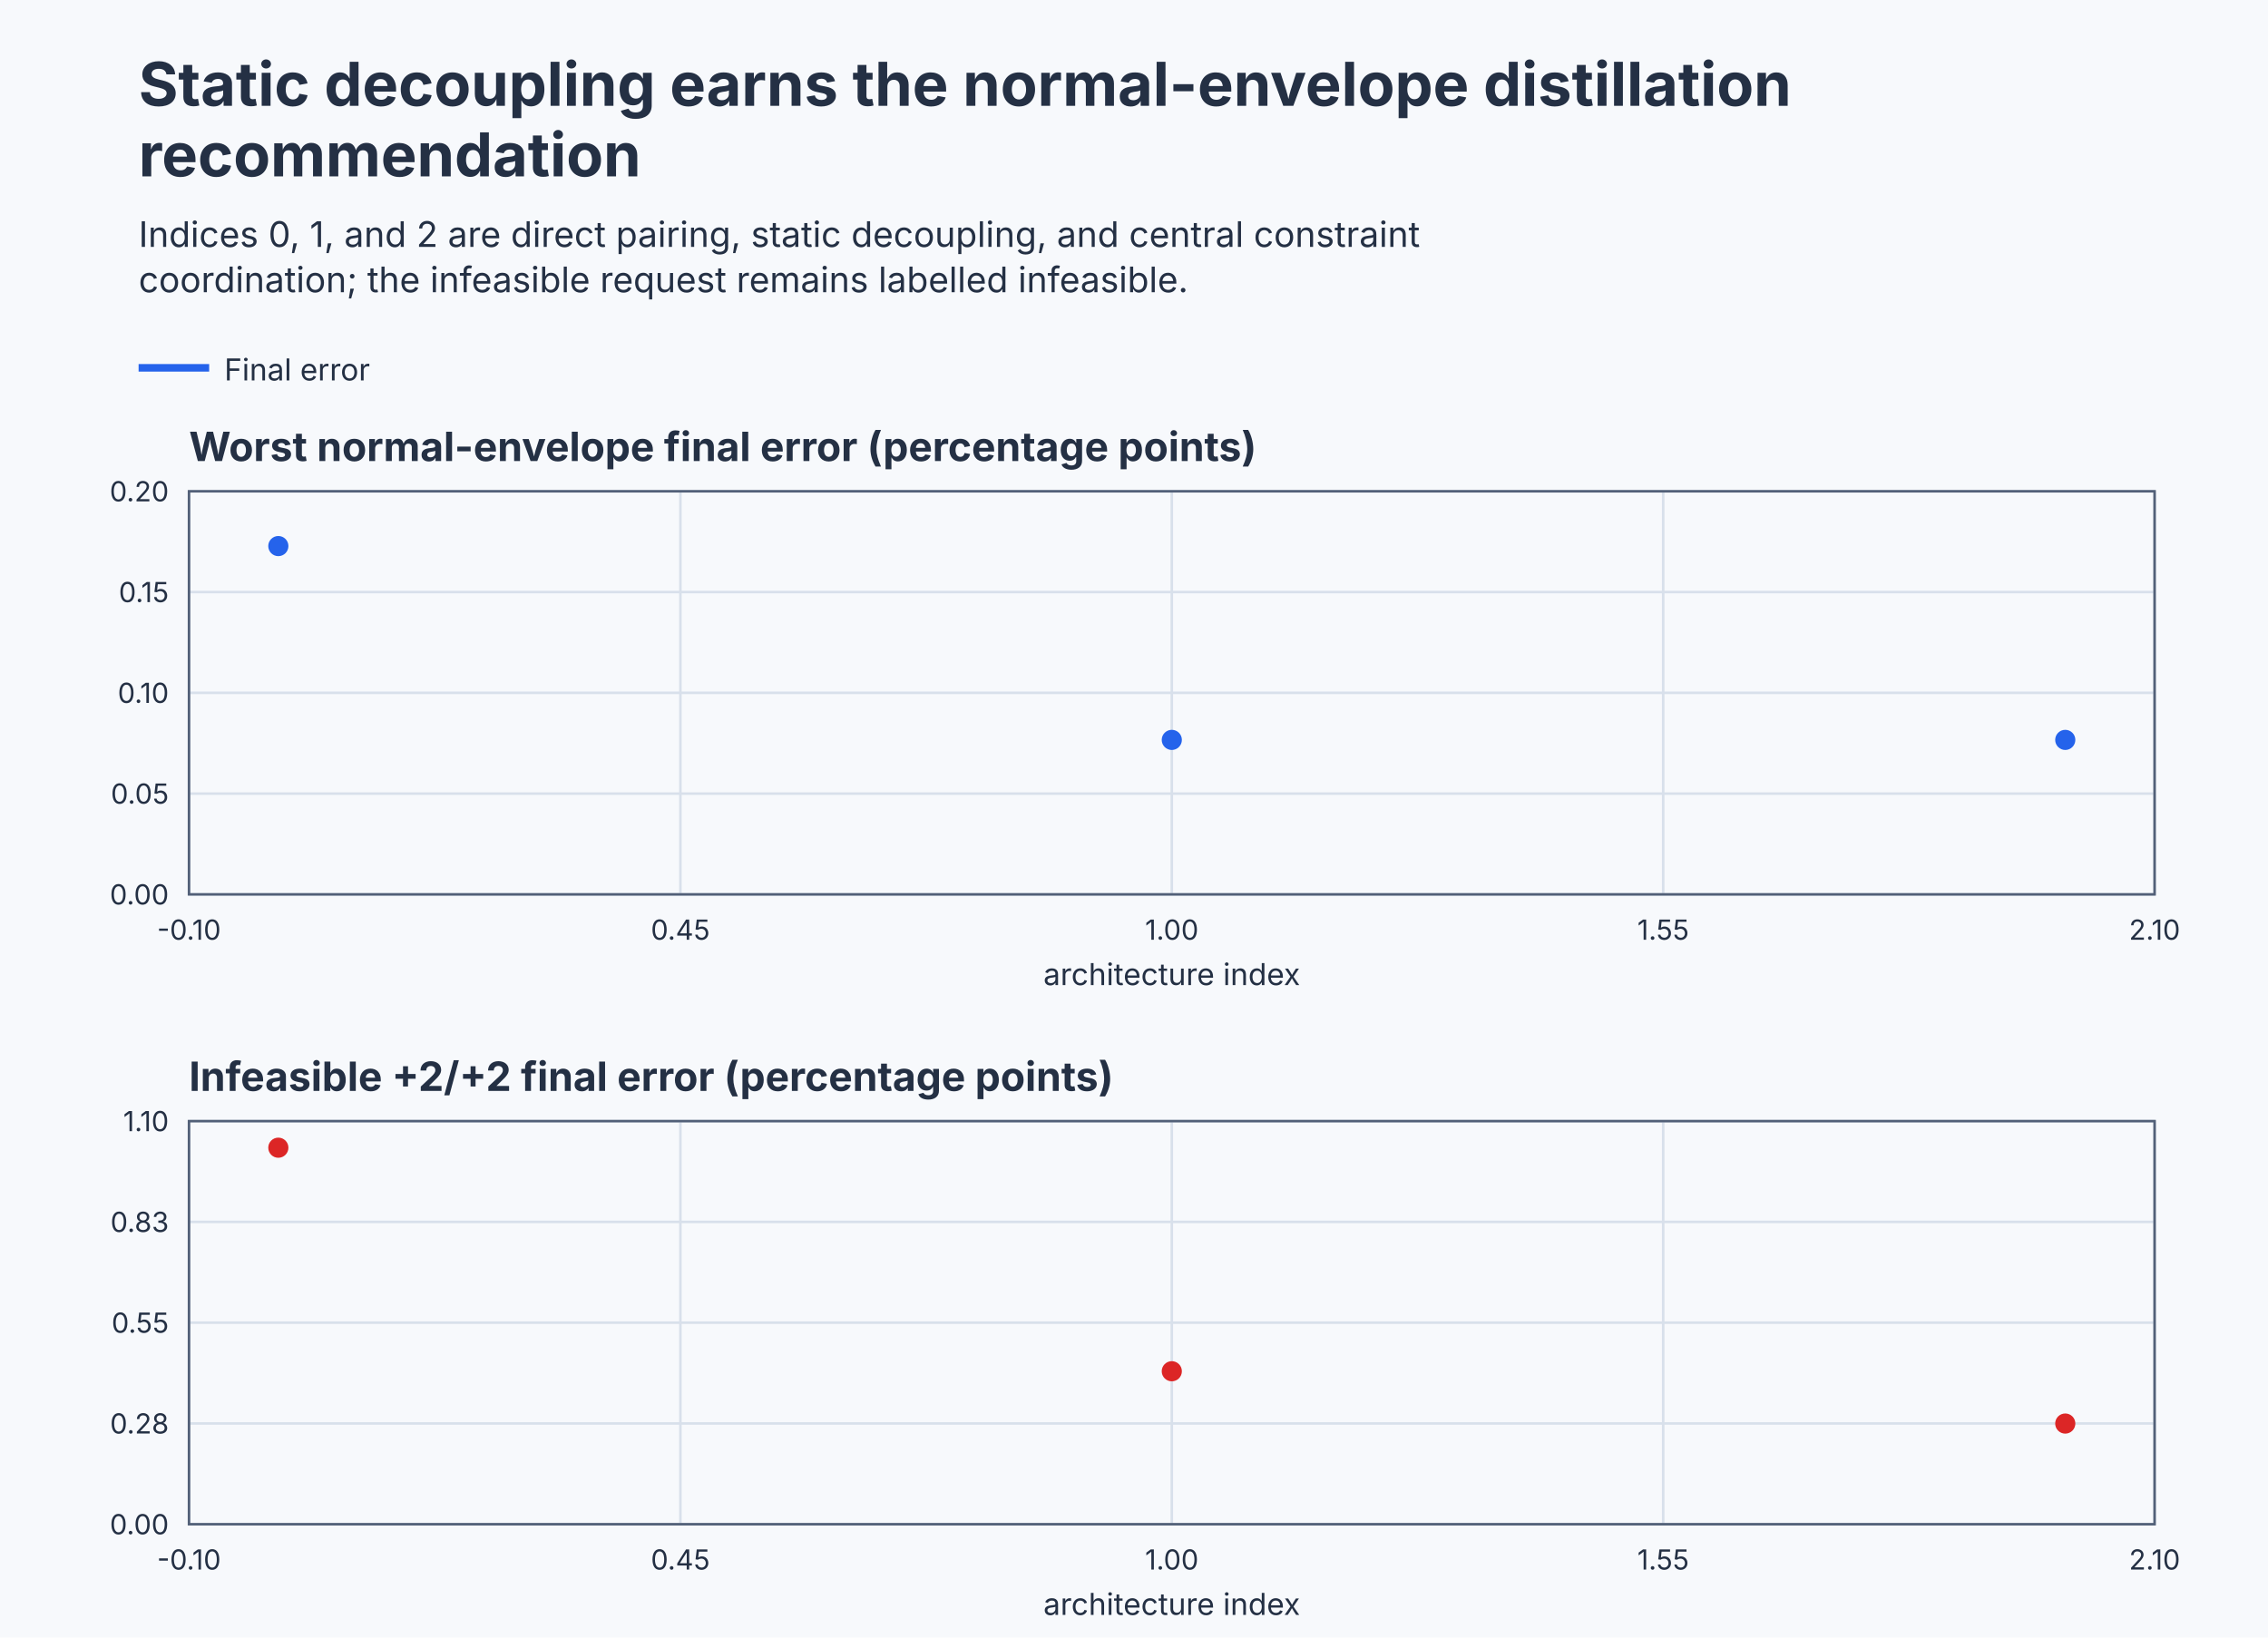
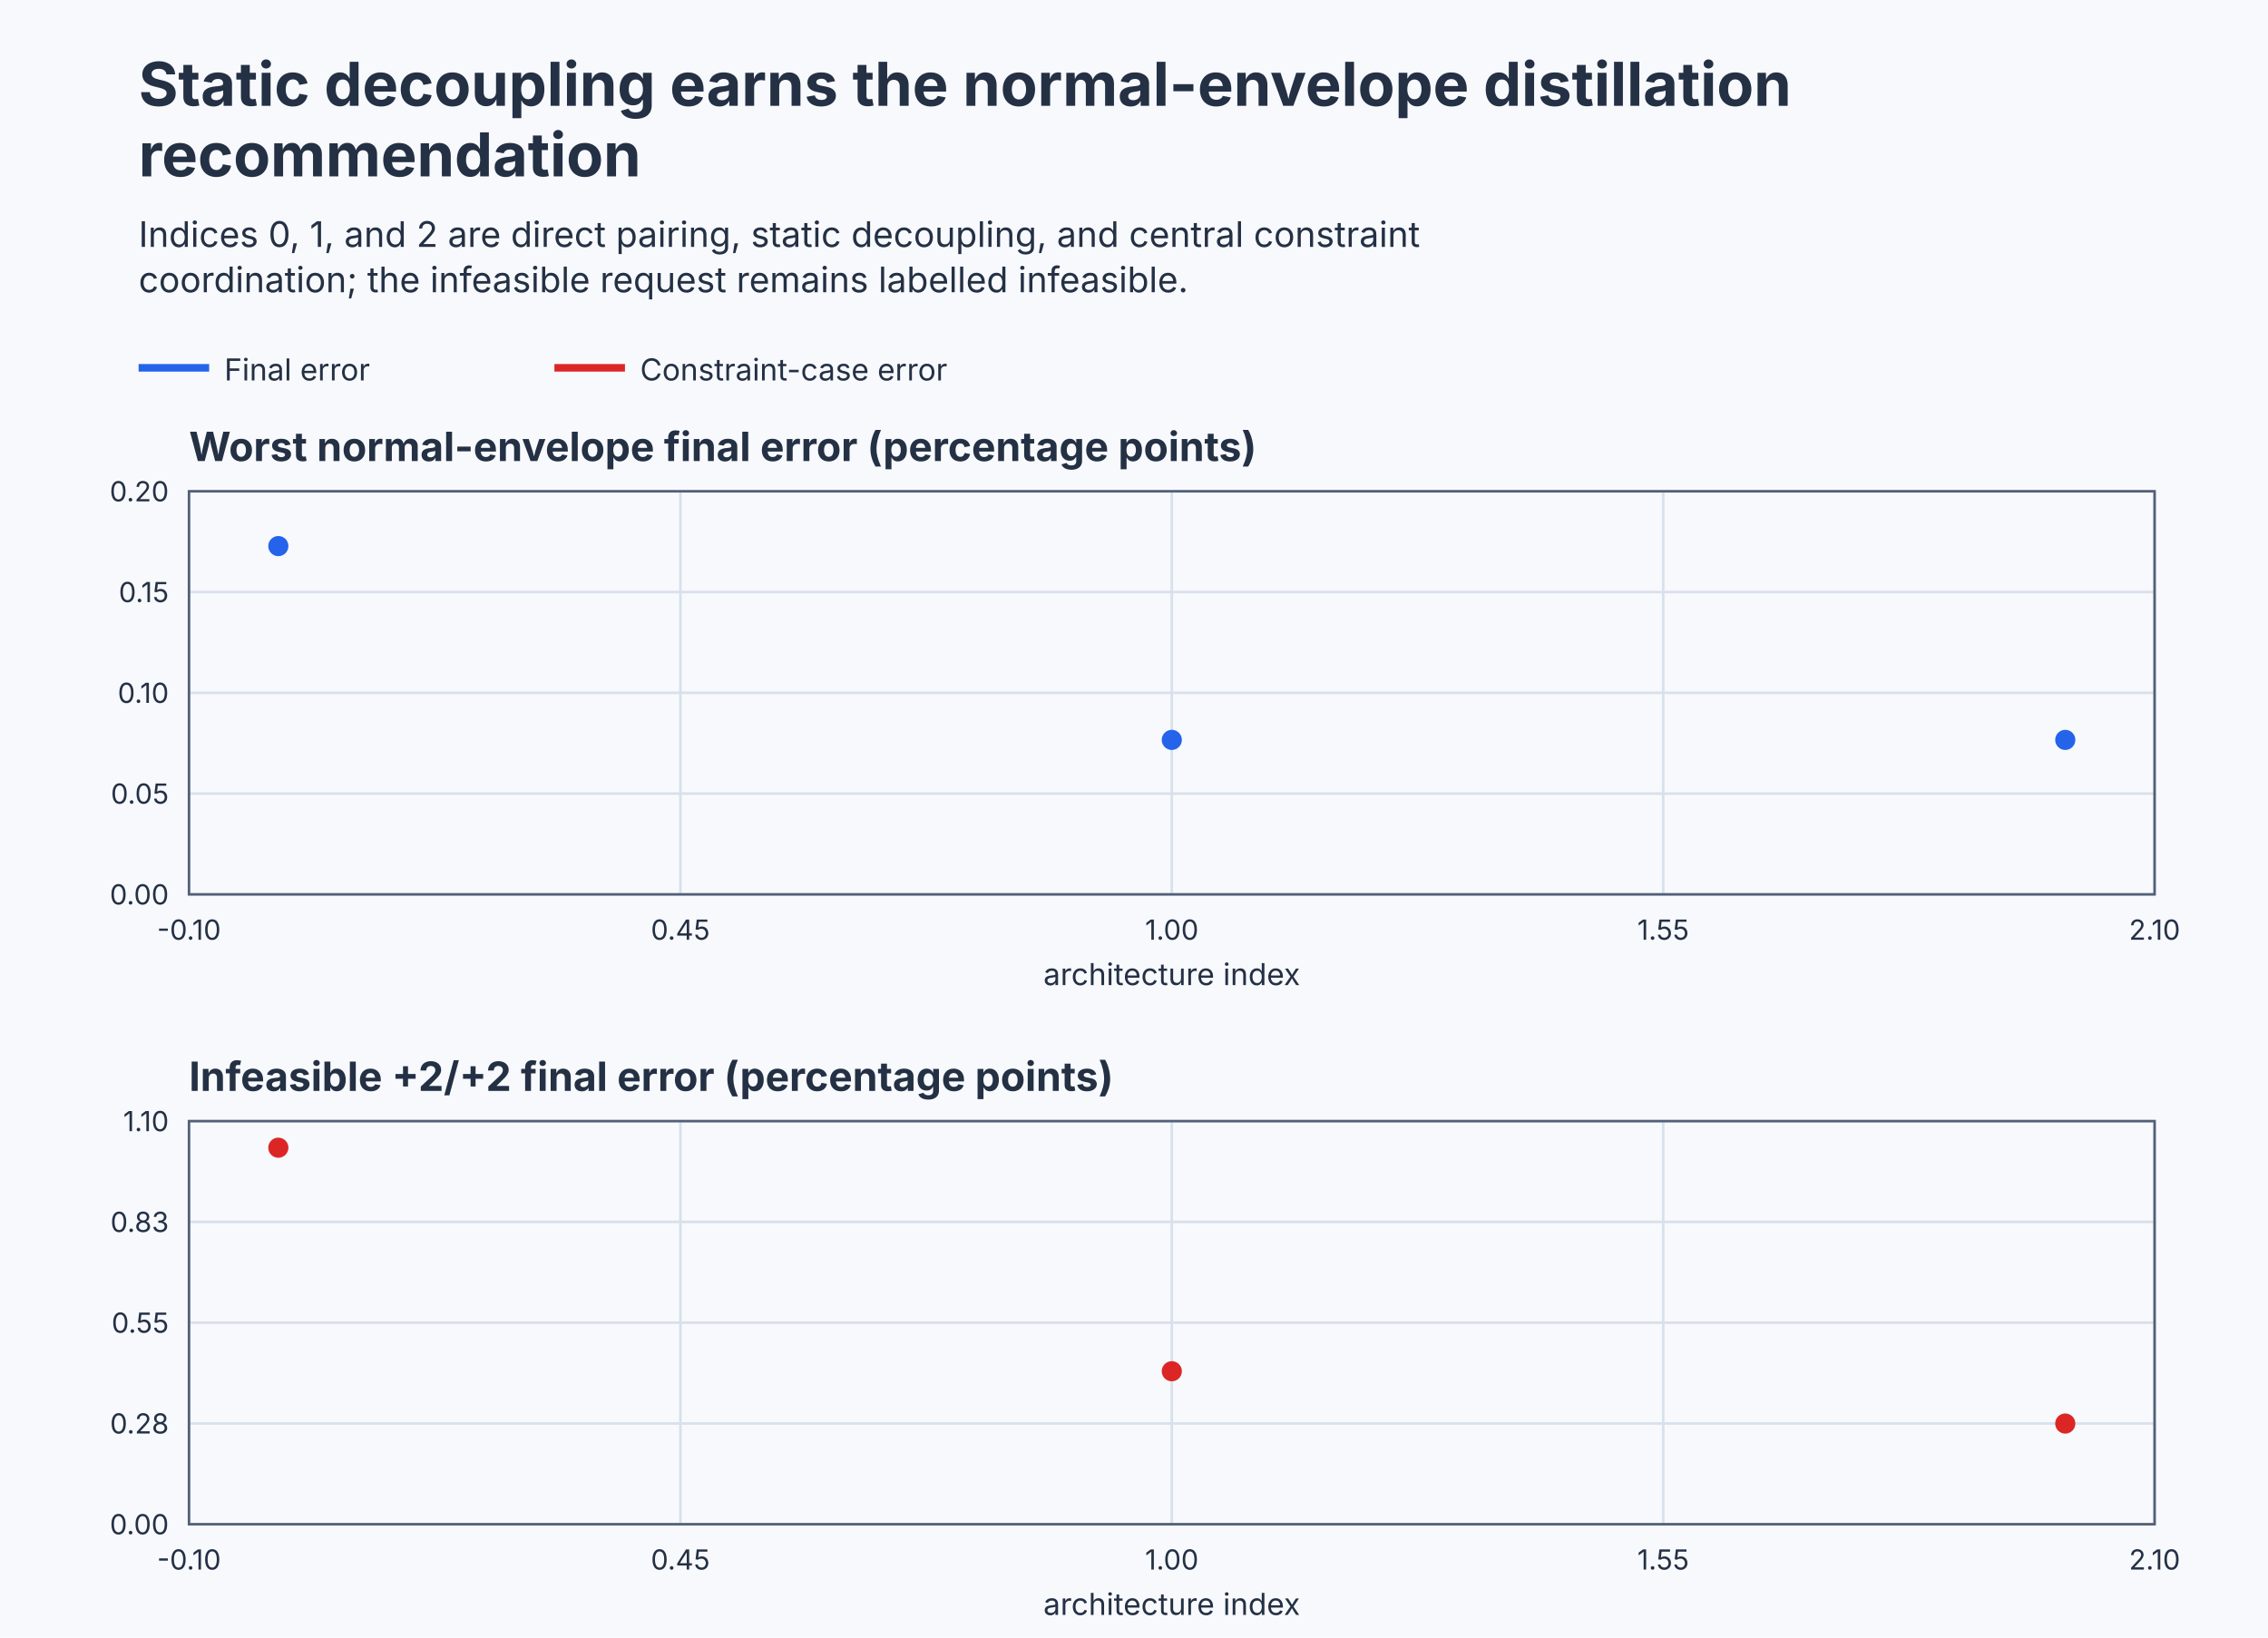
<svg xmlns="http://www.w3.org/2000/svg" role="img" aria-labelledby="title desc" viewBox="0 0 900 650">
  <defs>
    <marker id="arrow" markerWidth="8" markerHeight="8" refX="7" refY="3" orient="auto">
      <path d="M0,0 L0,6 L8,3 z" fill="#243044" />
    </marker>
  </defs>
  <rect width="900" height="650" fill="#f7f9fc" />
  <style>text{font-family:system-ui,-apple-system,sans-serif;fill:#243044} .axis{stroke:#526078;stroke-width:1} .grid{stroke:#d8e0eb;stroke-width:1}</style>
  <text x="55" y="42" font-size="24" font-weight="700">Static decoupling earns the normal-envelope distillation</text>
  <text x="55" y="70" font-size="24" font-weight="700">recommendation</text>
  <text x="55" y="98" font-size="14">Indices 0, 1, and 2 are direct pairing, static decoupling, and central constraint</text>
  <text x="55" y="116" font-size="14">coordination; the infeasible request remains labelled infeasible.</text>
  <line x1="55" y1="146" x2="83" y2="146" stroke="#2563eb" stroke-width="3" />
  <text x="89" y="151" font-size="12">Final error</text>
-   <text x="75" y="183" font-size="16" font-weight="700">Worst normal-envelope final error (percentage points)</text>
+   <line x1="220" y1="146" x2="248" y2="146" stroke="#dc2626" stroke-width="3" />
+   <text x="254" y="151" font-size="12">Constraint-case error</text>
+   <text x="75" y="183.00" font-size="16" font-weight="700">Worst normal-envelope final error (percentage points)</text>
  <line class="grid" x1="75" y1="195.00" x2="855" y2="195.00" />
  <text x="67" y="199.00" text-anchor="end" font-size="11">0.20</text>
  <line class="grid" x1="75" y1="235.00" x2="855" y2="235.00" />
  <text x="67" y="239.00" text-anchor="end" font-size="11">0.15</text>
  <line class="grid" x1="75" y1="275.00" x2="855" y2="275.00" />
  <text x="67" y="279.00" text-anchor="end" font-size="11">0.10</text>
  <line class="grid" x1="75" y1="315.00" x2="855" y2="315.00" />
  <text x="67" y="319.00" text-anchor="end" font-size="11">0.05</text>
  <line class="grid" x1="75" y1="355.00" x2="855" y2="355.00" />
  <text x="67" y="359.00" text-anchor="end" font-size="11">0.00</text>
-   <line class="grid" x1="75.00" y1="195" x2="75.00" y2="355" />
-   <text x="75.00" y="373" text-anchor="middle" font-size="11">-0.10</text>
-   <line class="grid" x1="270.00" y1="195" x2="270.00" y2="355" />
-   <text x="270.00" y="373" text-anchor="middle" font-size="11">0.45</text>
-   <line class="grid" x1="465.00" y1="195" x2="465.00" y2="355" />
-   <text x="465.00" y="373" text-anchor="middle" font-size="11">1.00</text>
-   <line class="grid" x1="660.00" y1="195" x2="660.00" y2="355" />
-   <text x="660.00" y="373" text-anchor="middle" font-size="11">1.55</text>
-   <line class="grid" x1="855.00" y1="195" x2="855.00" y2="355" />
-   <text x="855.00" y="373" text-anchor="middle" font-size="11">2.10</text>
+   <line class="grid" x1="75.00" y1="195.0" x2="75.00" y2="355.0" />
+   <text x="75.00" y="373.00" text-anchor="middle" font-size="11">-0.10</text>
+   <line class="grid" x1="270.00" y1="195.0" x2="270.00" y2="355.0" />
+   <text x="270.00" y="373.00" text-anchor="middle" font-size="11">0.45</text>
+   <line class="grid" x1="465.00" y1="195.0" x2="465.00" y2="355.0" />
+   <text x="465.00" y="373.00" text-anchor="middle" font-size="11">1.00</text>
+   <line class="grid" x1="660.00" y1="195.0" x2="660.00" y2="355.0" />
+   <text x="660.00" y="373.00" text-anchor="middle" font-size="11">1.55</text>
+   <line class="grid" x1="855.00" y1="195.0" x2="855.00" y2="355.0" />
+   <text x="855.00" y="373.00" text-anchor="middle" font-size="11">2.10</text>
  <circle cx="110.45" cy="216.75" r="4" fill="#2563eb" />
  <circle cx="465.00" cy="293.68" r="4" fill="#2563eb" />
  <circle cx="819.55" cy="293.68" r="4" fill="#2563eb" />
-   <rect class="axis" x="75" y="195" width="780" height="160" fill="none" />
-   <text x="465" y="391" text-anchor="middle" font-size="12">architecture index</text>
-   <text x="75" y="433" font-size="16" font-weight="700">Infeasible +2/+2 final error (percentage points)</text>
+   <rect class="axis" x="75" y="195.0" width="780" height="160.0" fill="none" />
+   <text x="465" y="391.00" text-anchor="middle" font-size="12">architecture index</text>
+   <text x="75" y="433.00" font-size="16" font-weight="700">Infeasible +2/+2 final error (percentage points)</text>
  <line class="grid" x1="75" y1="445.00" x2="855" y2="445.00" />
  <text x="67" y="449.00" text-anchor="end" font-size="11">1.10</text>
  <line class="grid" x1="75" y1="485.00" x2="855" y2="485.00" />
  <text x="67" y="489.00" text-anchor="end" font-size="11">0.83</text>
  <line class="grid" x1="75" y1="525.00" x2="855" y2="525.00" />
  <text x="67" y="529.00" text-anchor="end" font-size="11">0.55</text>
  <line class="grid" x1="75" y1="565.00" x2="855" y2="565.00" />
  <text x="67" y="569.00" text-anchor="end" font-size="11">0.28</text>
  <line class="grid" x1="75" y1="605.00" x2="855" y2="605.00" />
  <text x="67" y="609.00" text-anchor="end" font-size="11">0.00</text>
-   <line class="grid" x1="75.00" y1="445" x2="75.00" y2="605" />
-   <text x="75.00" y="623" text-anchor="middle" font-size="11">-0.10</text>
-   <line class="grid" x1="270.00" y1="445" x2="270.00" y2="605" />
-   <text x="270.00" y="623" text-anchor="middle" font-size="11">0.45</text>
-   <line class="grid" x1="465.00" y1="445" x2="465.00" y2="605" />
-   <text x="465.00" y="623" text-anchor="middle" font-size="11">1.00</text>
-   <line class="grid" x1="660.00" y1="445" x2="660.00" y2="605" />
-   <text x="660.00" y="623" text-anchor="middle" font-size="11">1.55</text>
-   <line class="grid" x1="855.00" y1="445" x2="855.00" y2="605" />
-   <text x="855.00" y="623" text-anchor="middle" font-size="11">2.10</text>
+   <line class="grid" x1="75.00" y1="445.0" x2="75.00" y2="605.0" />
+   <text x="75.00" y="623.00" text-anchor="middle" font-size="11">-0.10</text>
+   <line class="grid" x1="270.00" y1="445.0" x2="270.00" y2="605.0" />
+   <text x="270.00" y="623.00" text-anchor="middle" font-size="11">0.45</text>
+   <line class="grid" x1="465.00" y1="445.0" x2="465.00" y2="605.0" />
+   <text x="465.00" y="623.00" text-anchor="middle" font-size="11">1.00</text>
+   <line class="grid" x1="660.00" y1="445.0" x2="660.00" y2="605.0" />
+   <text x="660.00" y="623.00" text-anchor="middle" font-size="11">1.55</text>
+   <line class="grid" x1="855.00" y1="445.0" x2="855.00" y2="605.0" />
+   <text x="855.00" y="623.00" text-anchor="middle" font-size="11">2.10</text>
  <circle cx="110.45" cy="455.55" r="4" fill="#dc2626" />
  <circle cx="465.00" cy="544.28" r="4" fill="#dc2626" />
  <circle cx="819.55" cy="565.04" r="4" fill="#dc2626" />
-   <rect class="axis" x="75" y="445" width="780" height="160" fill="none" />
-   <text x="465" y="641" text-anchor="middle" font-size="12">architecture index</text>
+   <rect class="axis" x="75" y="445.0" width="780" height="160.0" fill="none" />
+   <text x="465" y="641.00" text-anchor="middle" font-size="12">architecture index</text>
</svg>
